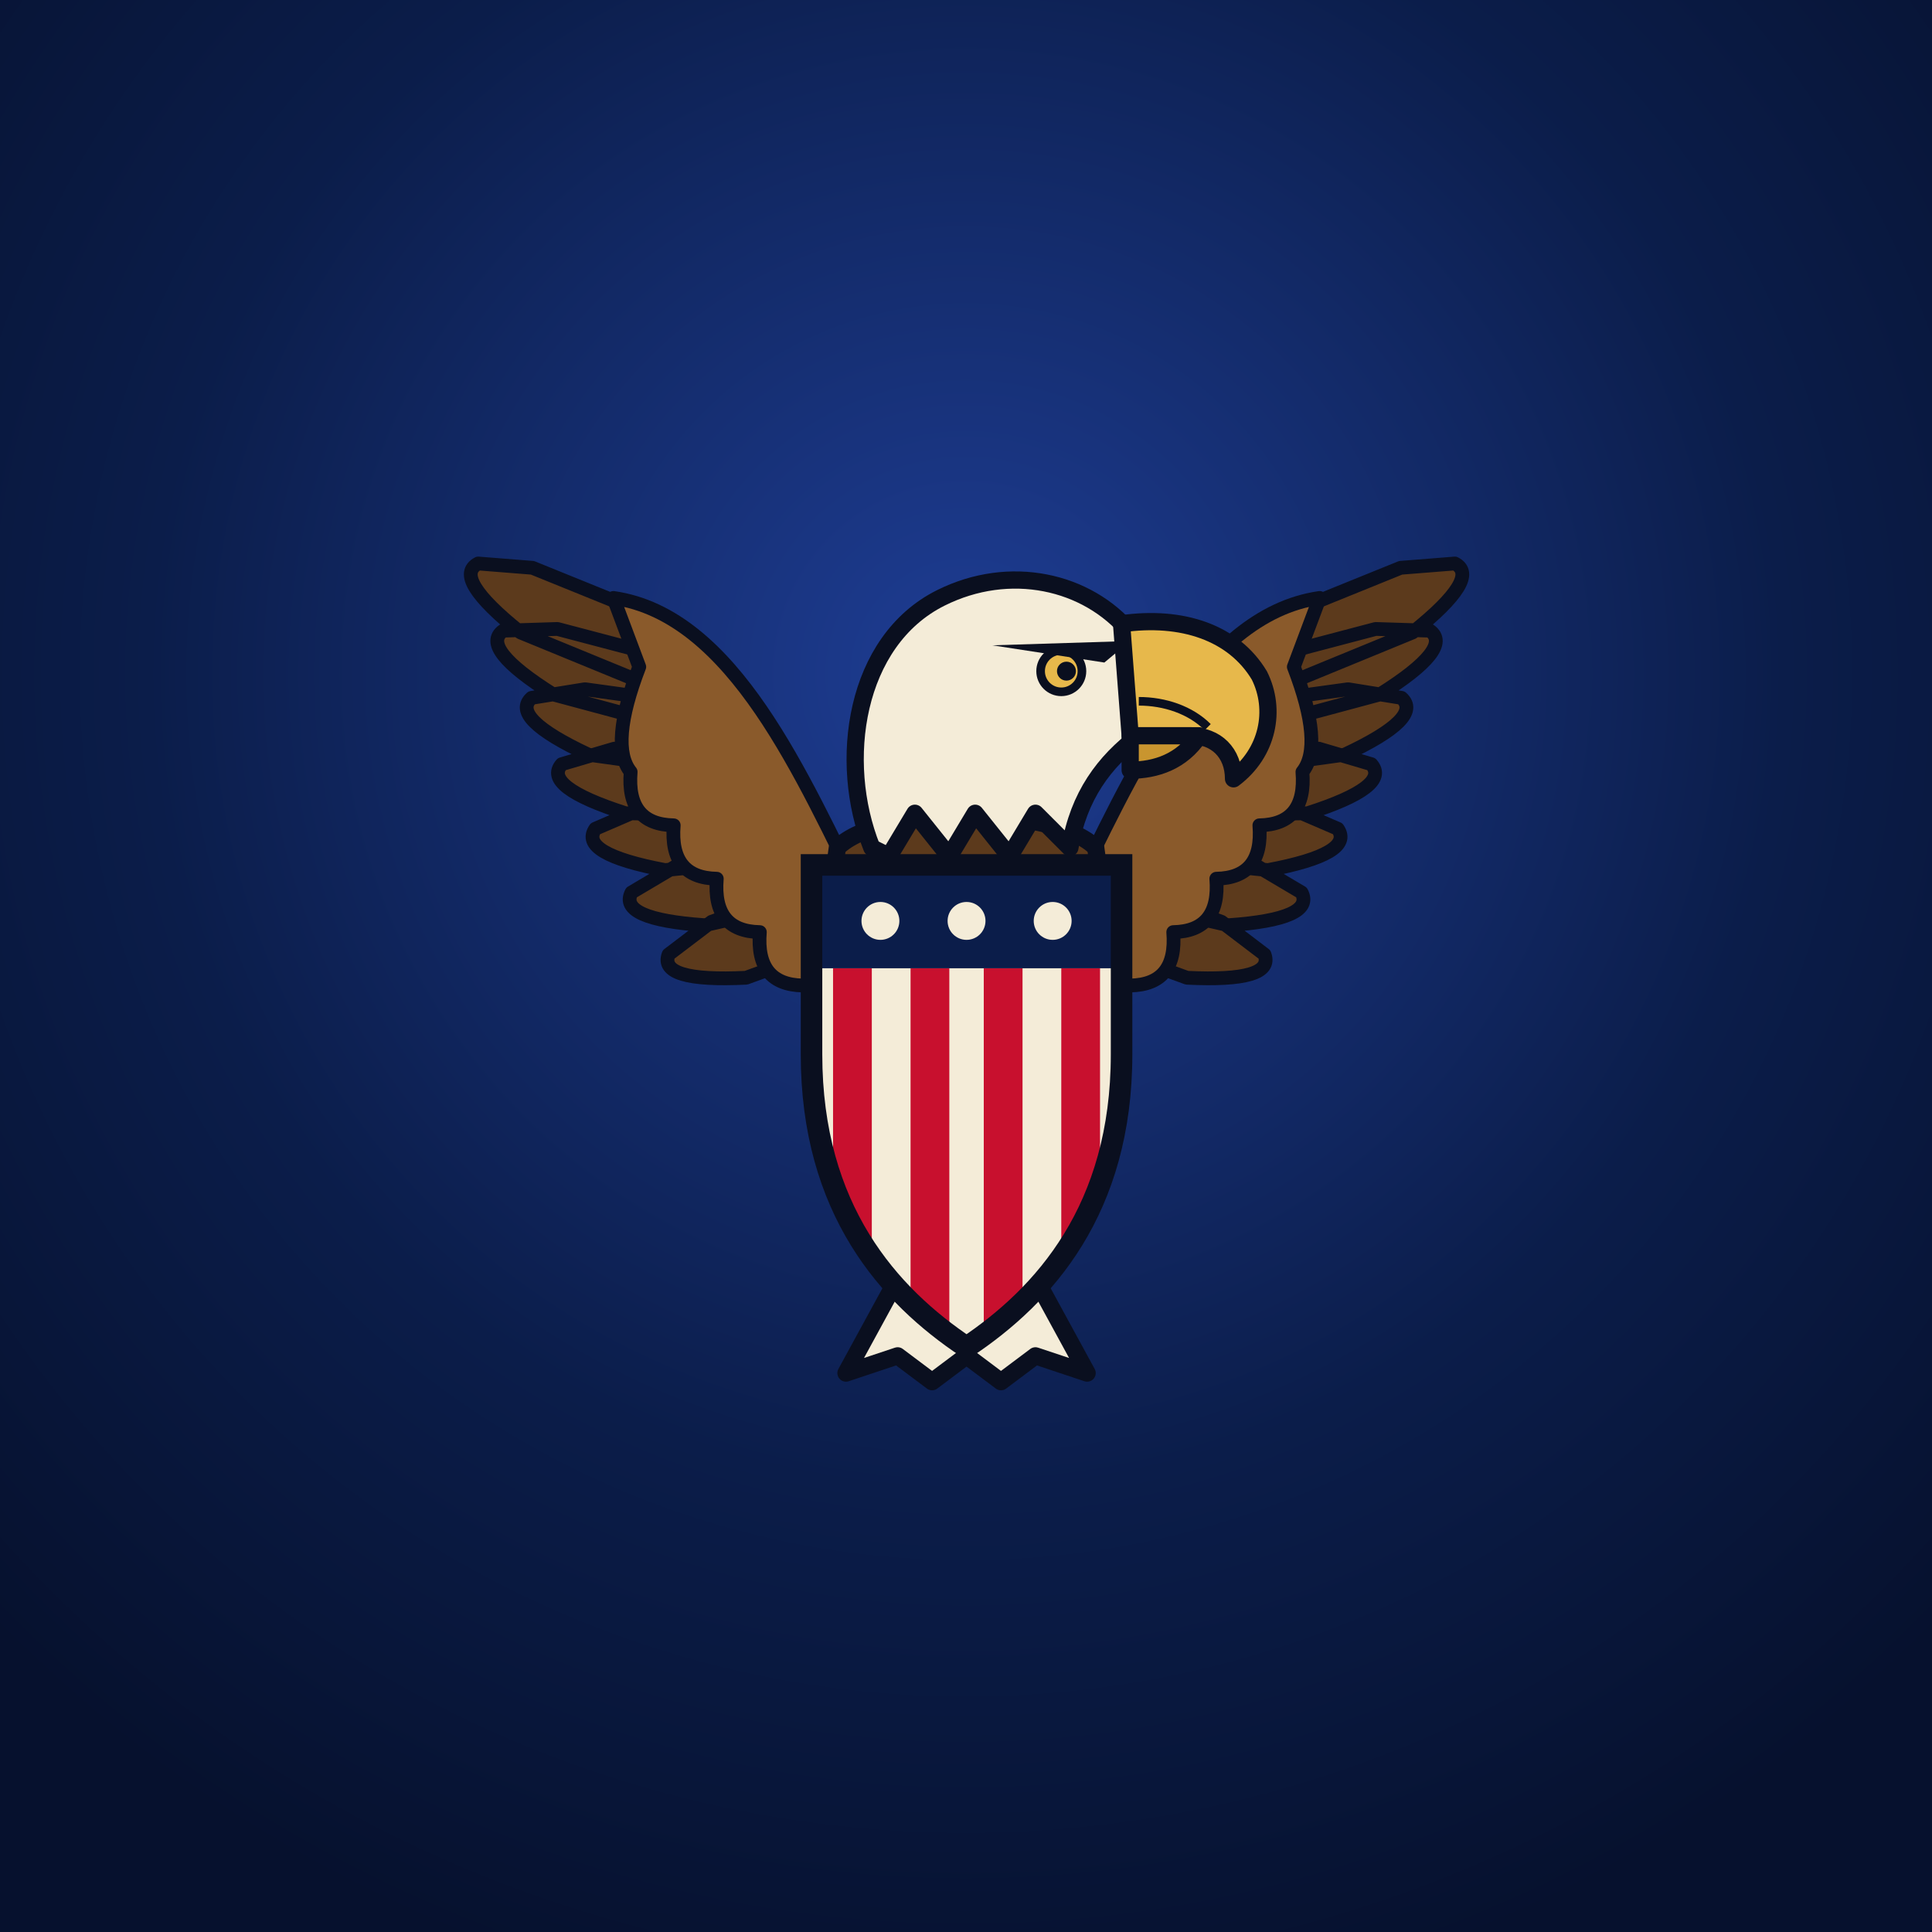
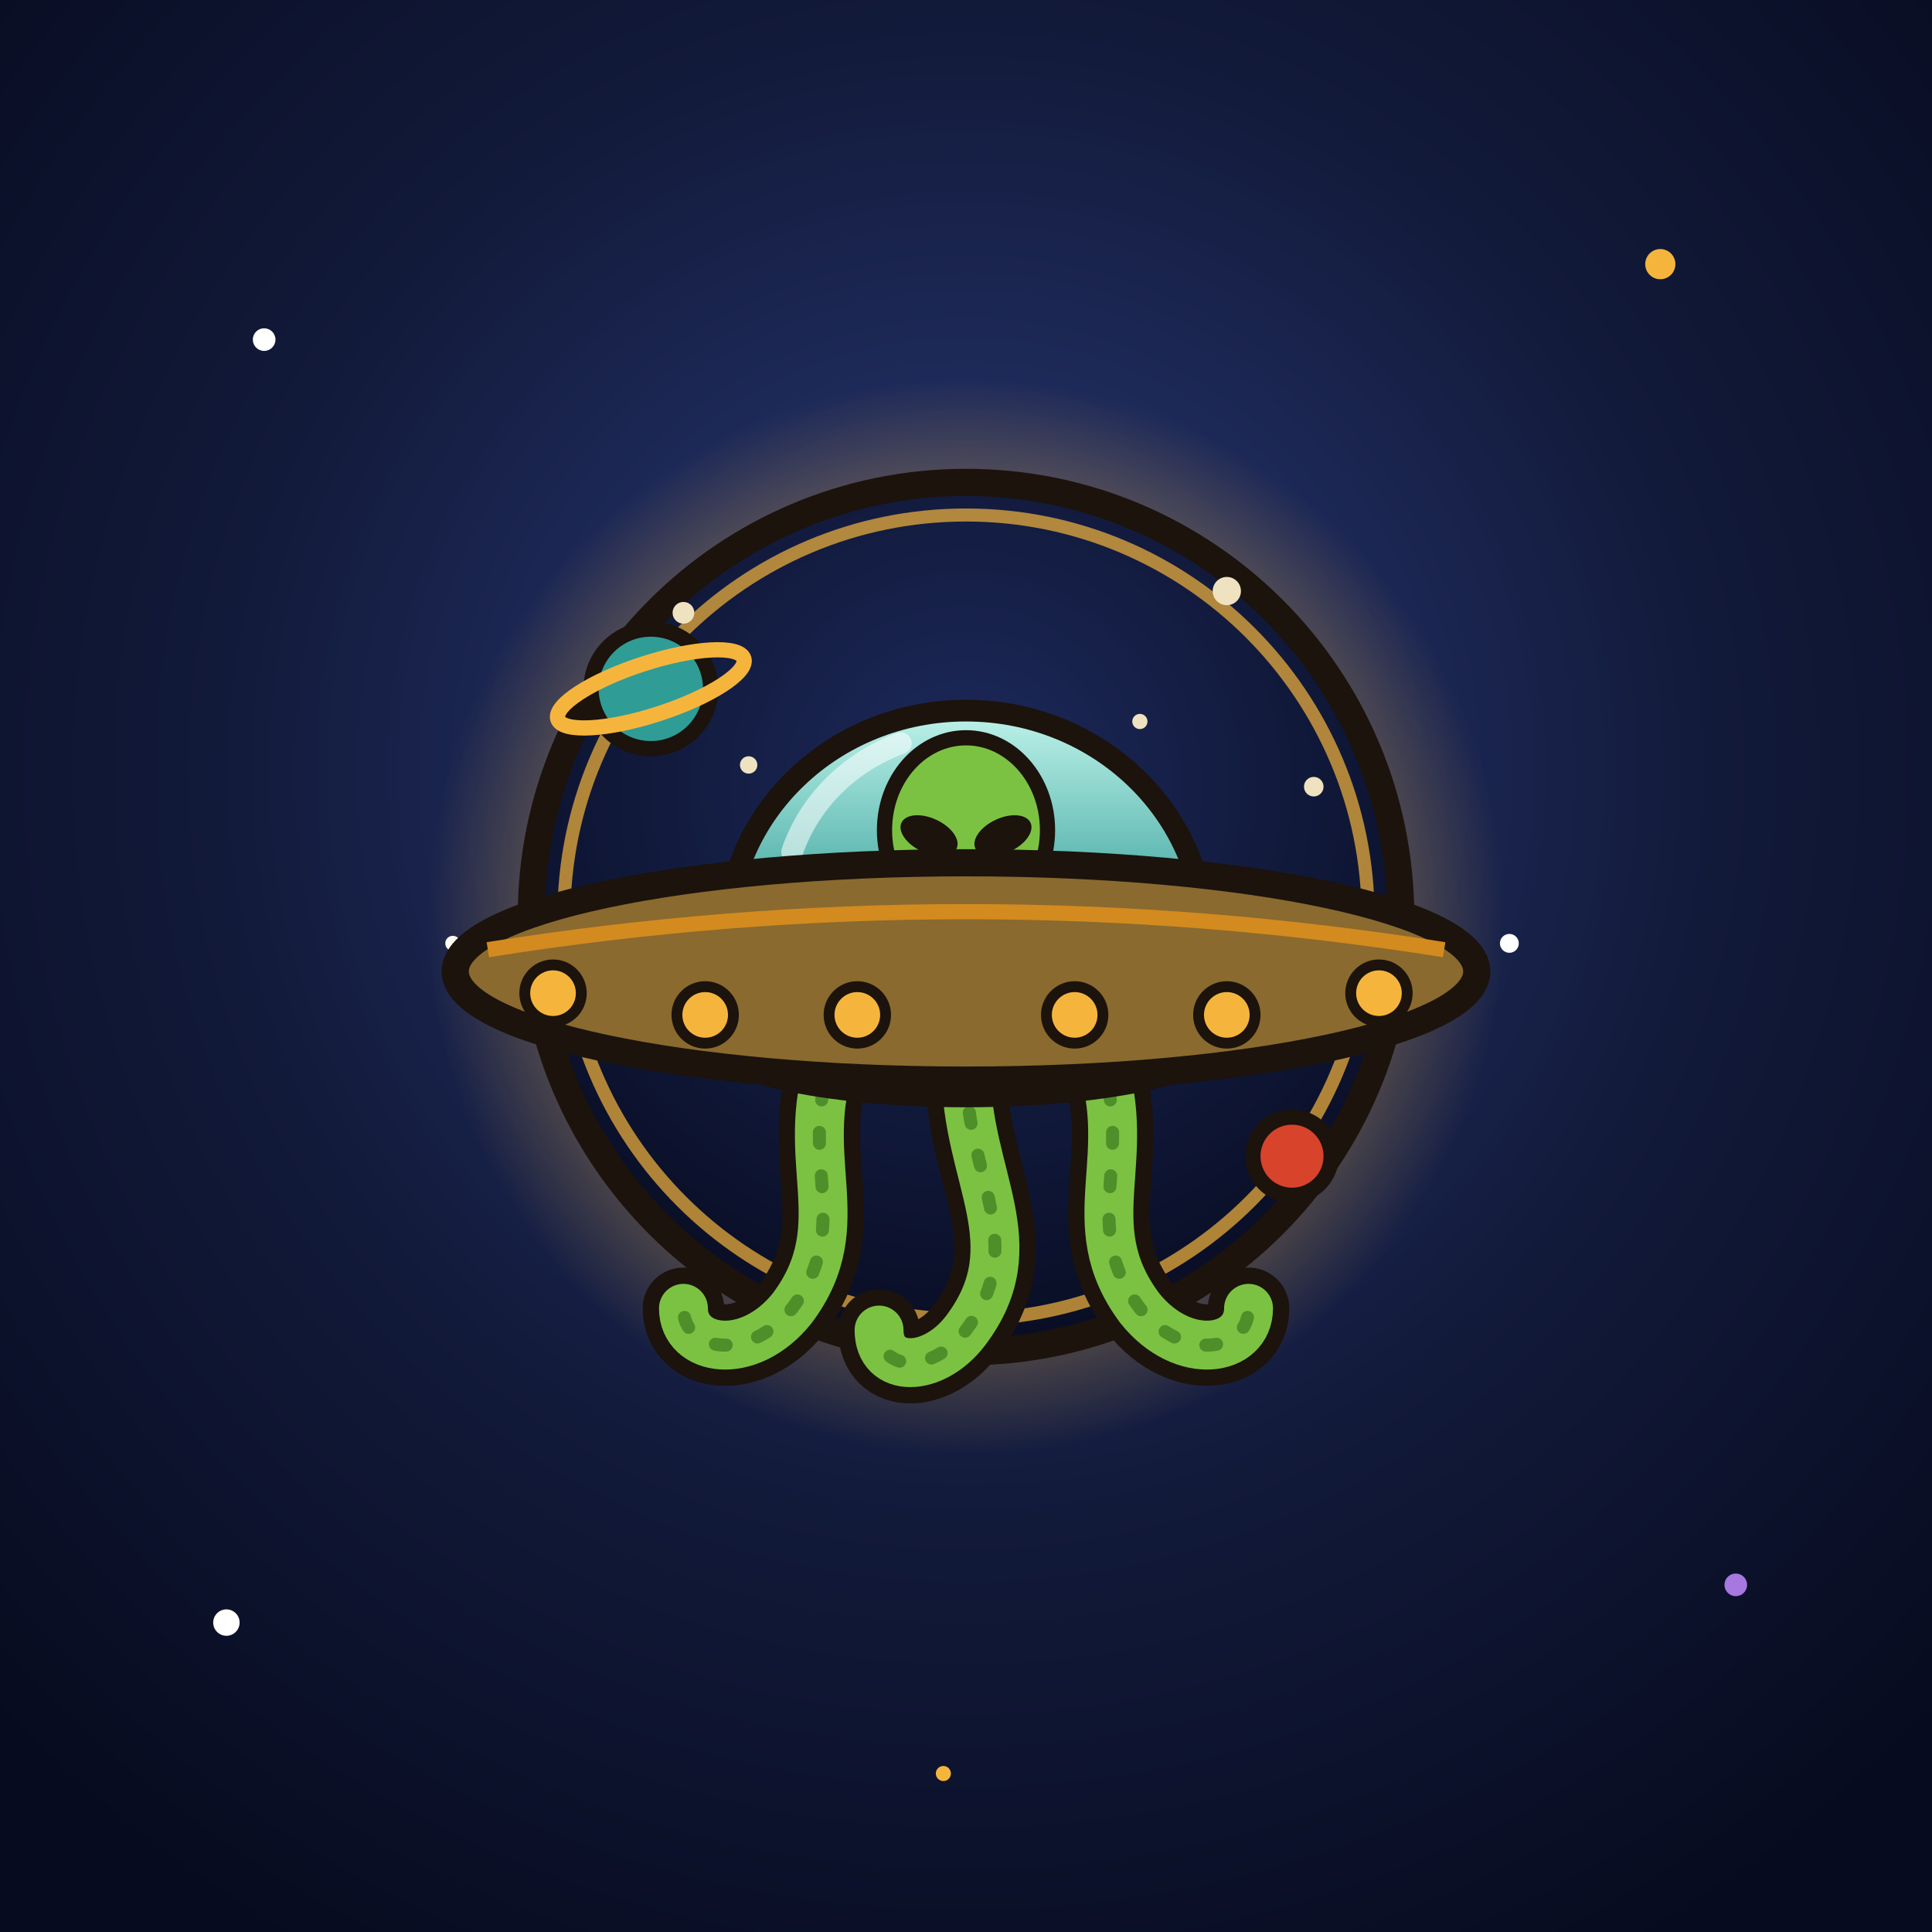
<svg xmlns="http://www.w3.org/2000/svg" viewBox="0 0 512 512">
  <defs>
-     <radialGradient id="g" cx="50%" cy="35%" r="70%">
-       <stop offset="0" stop-color="#1e3d94" />
-       <stop offset=".6" stop-color="#0b1d4a" />
-       <stop offset="1" stop-color="#06112e" />
+     <radialGradient id="g" cx="50%" cy="40%" r="70%">
+       <stop offset="0" stop-color="#2a3a7a" />
+       <stop offset=".55" stop-color="#121a3a" />
+       <stop offset="1" stop-color="#070b1f" />
    </radialGradient>
-     <clipPath id="s">
-       <path d="M42 40 H78 V62 C78 80 69 90 60 96 C51 90 42 80 42 62 Z" />
-     </clipPath>
+     <radialGradient id="cg">
+       <stop offset=".55" stop-color="#f5b53d" stop-opacity=".55" />
+       <stop offset="1" stop-color="#f5b53d" stop-opacity="0" />
+     </radialGradient>
+     <radialGradient id="cs" cx="50%" cy="35%" r="70%">
+       <stop offset="0" stop-color="#1d2a5c" />
+       <stop offset="1" stop-color="#070b1f" />
+     </radialGradient>
+     <linearGradient id="cd" x1="0" y1="0" x2="0" y2="1">
+       <stop offset="0" stop-color="#bff3ea" />
+       <stop offset="1" stop-color="#2f9c96" />
+     </linearGradient>
  </defs>
  <rect width="512" height="512" fill="url(#g)" />
+   <circle cx="70" cy="90" r="3" fill="#fff" />
+   <circle cx="440" cy="70" r="4" fill="#f5b53d" />
+   <circle cx="460" cy="420" r="3" fill="#a678e0" />
+   <circle cx="60" cy="430" r="3.5" fill="#fff" />
+   <circle cx="120" cy="250" r="2" fill="#fff" />
+   <circle cx="400" cy="250" r="2.5" fill="#fff" />
+   <circle cx="250" cy="470" r="2" fill="#f5b53d" />
  <g transform="translate(256 256) scale(.72) translate(-256 -256)">
-     <g transform="translate(66 92) scale(3.17)">
-       <g stroke="#0a0f1f" stroke-width="1.6" stroke-linejoin="round">
-         <path d="M21.6 18.5 L8.2 13 Q0.2 6.6 3.3 5 L9.6 5.5 L24.4 11.5 Z M25.4 23.8 L12 20.2 Q3.4 14.8 6.2 12.8 L12.5 12.6 L27.3 16.5 Z M29.1 29 L16.1 27.2 Q6.9 22.9 9.5 20.6 L15.7 19.6 L30.2 21.6 Z M32.9 34.2 L20.4 34 Q10.7 30.9 13 28.3 L19.1 26.5 L33.1 26.8 Z M36.7 39.4 L25 40.6 Q14.9 38.7 16.9 35.8 L22.7 33.3 L35.9 31.9 Z M40.5 44.5 L29.6 47 Q19.5 46.3 21.1 43.2 L26.5 40 L38.8 37.2 Z M44.3 49.5 L34.4 53.1 Q24.2 53.6 25.4 50.4 L30.4 46.6 L41.7 42.5 Z" fill="#5c3a1c" />
-         <path d="M48 44 C41 30 33 11 19 9 L22 17 Q18.5 26.1 21 29.2 Q20.5 35.3 26 35.4 Q25.5 41.5 31 41.6 Q30.5 47.7 36 47.8 Q35.5 53.9 41 54 L48 54 Z" fill="#8a5a2b" />
+     <g transform="translate(16 46) scale(4)">
+       <circle cx="60" cy="48" r="50" fill="url(#cg)" />
+       <circle cx="60" cy="48" r="40" fill="url(#cs)" stroke="#1b130c" stroke-width="2.5" />
+       <circle cx="60" cy="48" r="37" fill="none" stroke="#f5b53d" stroke-width="1.2" opacity=".7" />
+       <circle cx="34" cy="20" r="1" fill="#efe2c0" />
+       <circle cx="84" cy="18" r="1.3" fill="#efe2c0" />
+       <circle cx="92" cy="36" r="0.9" fill="#efe2c0" />
+       <circle cx="40" cy="34" r="0.8" fill="#efe2c0" />
+       <circle cx="76" cy="30" r="0.7" fill="#efe2c0" />
+       <g stroke="#1b130c" stroke-width="1.4">
+         <circle cx="31" cy="27" r="5.5" fill="#2f9c96" />
+         <ellipse cx="31" cy="27" rx="9" ry="2.4" fill="none" stroke="#f5b53d" stroke-width="1.4" transform="rotate(-18 31 27)" />
+         <circle cx="90" cy="70" r="3.6" fill="#d8432c" />
      </g>
-       <g transform="matrix(-1 0 0 1 120 0)">
-         <g stroke="#0a0f1f" stroke-width="1.6" stroke-linejoin="round">
-           <path d="M21.6 18.5 L8.2 13 Q0.2 6.6 3.3 5 L9.6 5.5 L24.4 11.5 Z M25.4 23.8 L12 20.2 Q3.4 14.8 6.2 12.8 L12.5 12.6 L27.3 16.5 Z M29.1 29 L16.1 27.2 Q6.9 22.9 9.5 20.6 L15.7 19.6 L30.2 21.6 Z M32.9 34.2 L20.4 34 Q10.7 30.9 13 28.3 L19.1 26.5 L33.1 26.8 Z M36.7 39.4 L25 40.6 Q14.9 38.7 16.9 35.8 L22.7 33.3 L35.9 31.9 Z M40.5 44.5 L29.6 47 Q19.5 46.3 21.1 43.2 L26.5 40 L38.8 37.2 Z M44.3 49.5 L34.4 53.1 Q24.2 53.6 25.4 50.4 L30.4 46.6 L41.7 42.5 Z" fill="#5c3a1c" />
-           <path d="M48 44 C41 30 33 11 19 9 L22 17 Q18.5 26.1 21 29.2 Q20.5 35.3 26 35.4 Q25.5 41.5 31 41.6 Q30.5 47.7 36 47.8 Q35.5 53.9 41 54 L48 54 Z" fill="#8a5a2b" />
-         </g>
+       <g fill="none" stroke-linecap="round">
+         <path d="M48 60 C44 70 50 76 44 84 C40 89 34 88 34 84" stroke="#1b130c" stroke-width="7.5" />
+         <path d="M48 60 C44 70 50 76 44 84 C40 89 34 88 34 84" stroke="#7cc242" stroke-width="4.5" />
+         <path d="M48 60 C44 70 50 76 44 84 C40 89 34 88 34 84" stroke="#4f8f2a" stroke-width="1.2" stroke-dasharray="1 3" />
      </g>
-       <g stroke="#0a0f1f" stroke-width="2" stroke-linejoin="round">
-         <path d="M45 38 C50 33 70 33 75 38 L78 60 L42 60 Z" fill="#5c3a1c" />
-         <path d="M52 88 L46 99 L52 97 L56 100 L60 97 L64 100 L68 97 L74 99 L68 88 Z" fill="#f4ecd8" />
-         <path d="M49 38 C45 28 47 14 57 9 C65 5 74 7 79 13 L80 25 C76 28 73 32 72 38 L68 34 L65 39 L61 34 L58 39 L54 34 L51 39 Z" fill="#f4ecd8" />
-         <path d="M78 12 C85 11 91 13 94 18 C96 22 95 27 91 30 C91 27 89 25 86 25 L79 25 Z" fill="#e7b84b" />
-         <path d="M79 25 L87 25 C85 28 82 29 79 29 Z" fill="#c9952f" />
+       <g fill="none" stroke-linecap="round">
+         <path d="M60 62 C60 72 66 78 60 86 C57 90 52 90 52 86" stroke="#1b130c" stroke-width="7.5" />
+         <path d="M60 62 C60 72 66 78 60 86 C57 90 52 90 52 86" stroke="#7cc242" stroke-width="4.5" />
+         <path d="M60 62 C60 72 66 78 60 86 C57 90 52 90 52 86" stroke="#4f8f2a" stroke-width="1.2" stroke-dasharray="1 3" />
      </g>
-       <circle cx="71" cy="17.5" r="2.4" fill="#e7b84b" stroke="#0a0f1f" stroke-width="1" />
-       <circle cx="71.6" cy="17.5" r="1.1" fill="#0a0f1f" />
-       <path d="M63 14.5 L79 14 L76 16.5 Z" fill="#0a0f1f" />
-       <path d="M80 21 C83 21 86 22 88 24" fill="none" stroke="#0a0f1f" stroke-width="1" />
-       <g clip-path="url(#s)">
-         <rect x="40" y="40" width="40" height="60" fill="#f4ecd8" />
-         <g fill="#c8102e">
-           <rect x="44.5" y="52" width="4.5" height="50" />
-           <rect x="53.5" y="52" width="4.5" height="50" />
-           <rect x="62" y="52" width="4.5" height="50" />
-           <rect x="71" y="52" width="4.5" height="50" />
-         </g>
-         <rect x="40" y="40" width="40" height="12" fill="#0b1d4a" />
+       <g fill="none" stroke-linecap="round">
+         <path d="M72 60 C76 70 70 76 76 84 C80 89 86 88 86 84" stroke="#1b130c" stroke-width="7.5" />
+         <path d="M72 60 C76 70 70 76 76 84 C80 89 86 88 86 84" stroke="#7cc242" stroke-width="4.5" />
+         <path d="M72 60 C76 70 70 76 76 84 C80 89 86 88 86 84" stroke="#4f8f2a" stroke-width="1.2" stroke-dasharray="1 3" />
      </g>
-       <path d="M42 40 H78 V62 C78 80 69 90 60 96 C51 90 42 80 42 62 Z" fill="none" stroke="#0a0f1f" stroke-width="2.5" />
-       <g fill="#f4ecd8">
-         <circle cx="50" cy="46.5" r="2.2" />
-         <circle cx="60" cy="46.5" r="2.2" />
-         <circle cx="70" cy="46.5" r="2.2" />
+       <g stroke="#1b130c" stroke-linejoin="round">
+         <path d="M38 50 A22 21 0 0 1 82 50 Z" fill="url(#cd)" stroke-width="2" />
+         <ellipse cx="60" cy="40" rx="7.5" ry="8.5" fill="#7cc242" stroke-width="1.4" />
+         <ellipse cx="56.6" cy="40.5" rx="2.8" ry="1.6" fill="#1b130c" stroke="none" transform="rotate(25 56.6 40.5)" />
+         <ellipse cx="63.4" cy="40.5" rx="2.8" ry="1.6" fill="#1b130c" stroke="none" transform="rotate(-25 63.4 40.5)" />
+         <path d="M44 42 A17 16 0 0 1 54 32" fill="none" stroke="#fff" stroke-width="2" stroke-linecap="round" opacity=".55" />
+         <ellipse cx="60" cy="59" rx="24" ry="5.5" fill="#5e4a1f" stroke-width="2" />
+         <ellipse cx="60" cy="53" rx="47" ry="10" fill="#8a6a2e" stroke-width="2.5" />
+         <path d="M16 51 Q60 44 104 51" fill="none" stroke="#d38a1f" stroke-width="1.4" />
      </g>
+       <circle cx="22" cy="55" r="2.6" fill="#f5b53d" stroke="#1b130c" stroke-width="1" />
+       <circle cx="36" cy="57" r="2.6" fill="#f5b53d" stroke="#1b130c" stroke-width="1" />
+       <circle cx="50" cy="57" r="2.6" fill="#f5b53d" stroke="#1b130c" stroke-width="1" />
+       <circle cx="70" cy="57" r="2.6" fill="#f5b53d" stroke="#1b130c" stroke-width="1" />
+       <circle cx="84" cy="57" r="2.6" fill="#f5b53d" stroke="#1b130c" stroke-width="1" />
+       <circle cx="98" cy="55" r="2.6" fill="#f5b53d" stroke="#1b130c" stroke-width="1" />
    </g>
  </g>
</svg>
